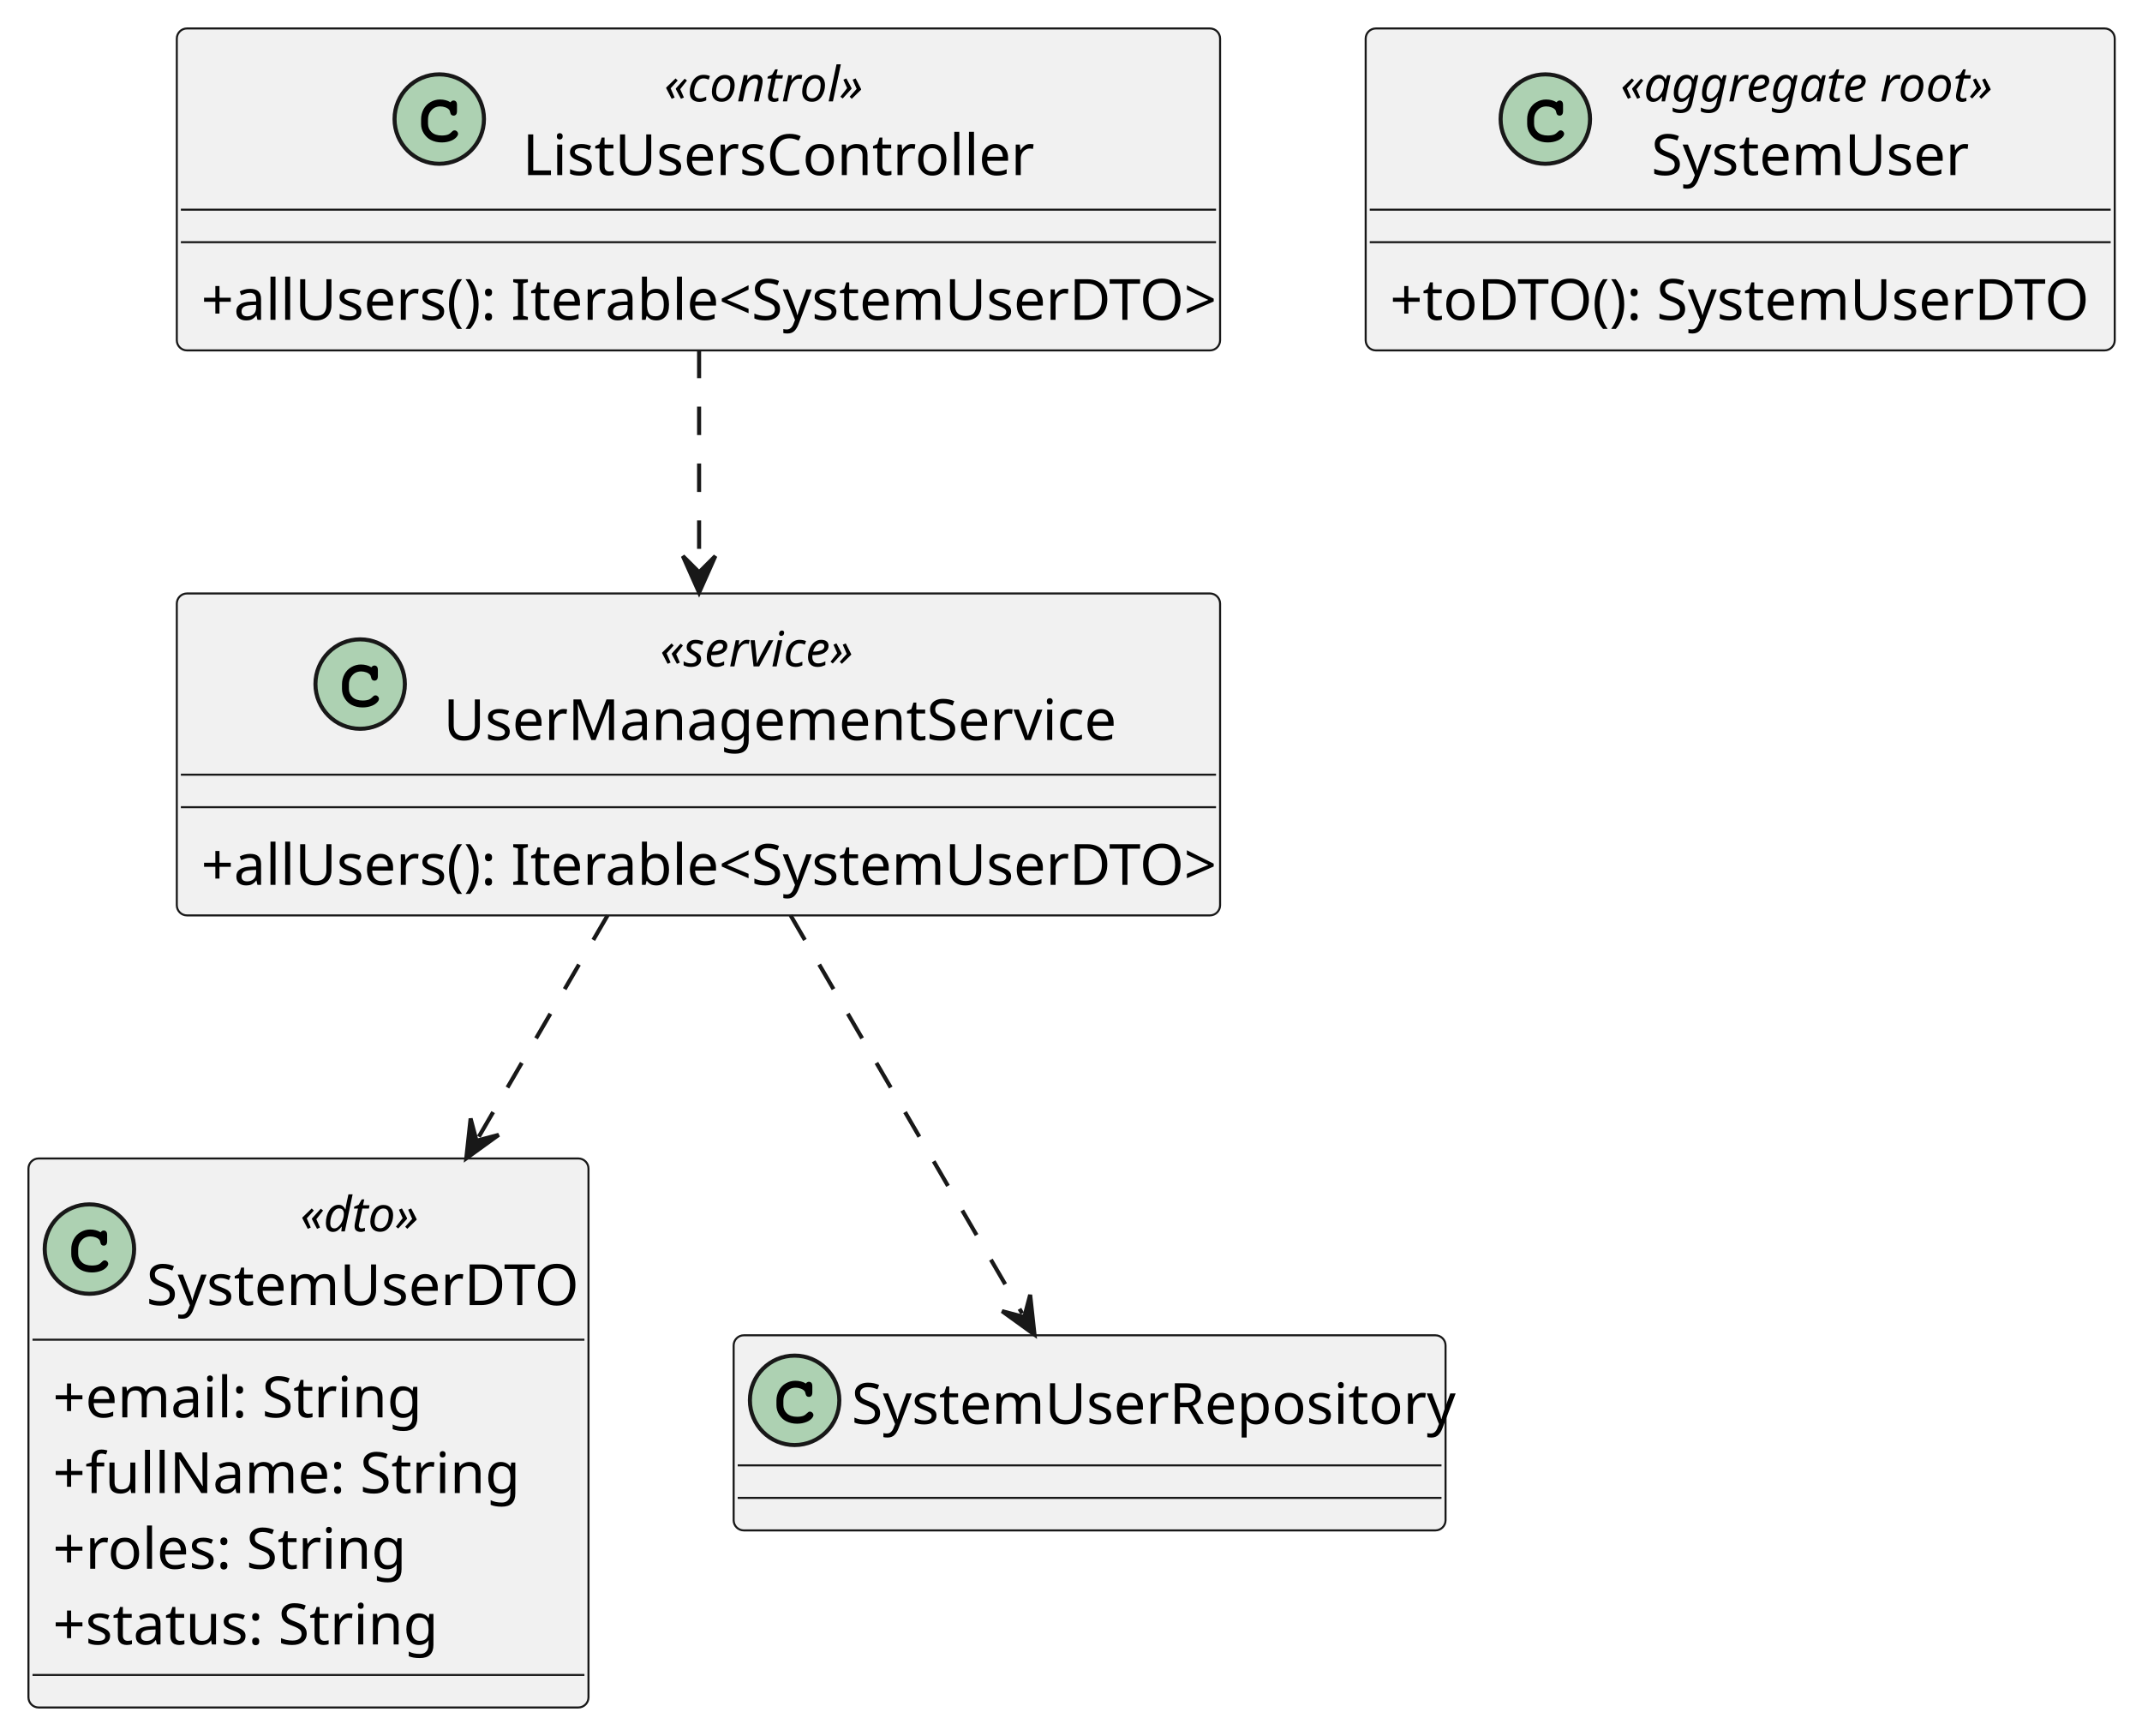
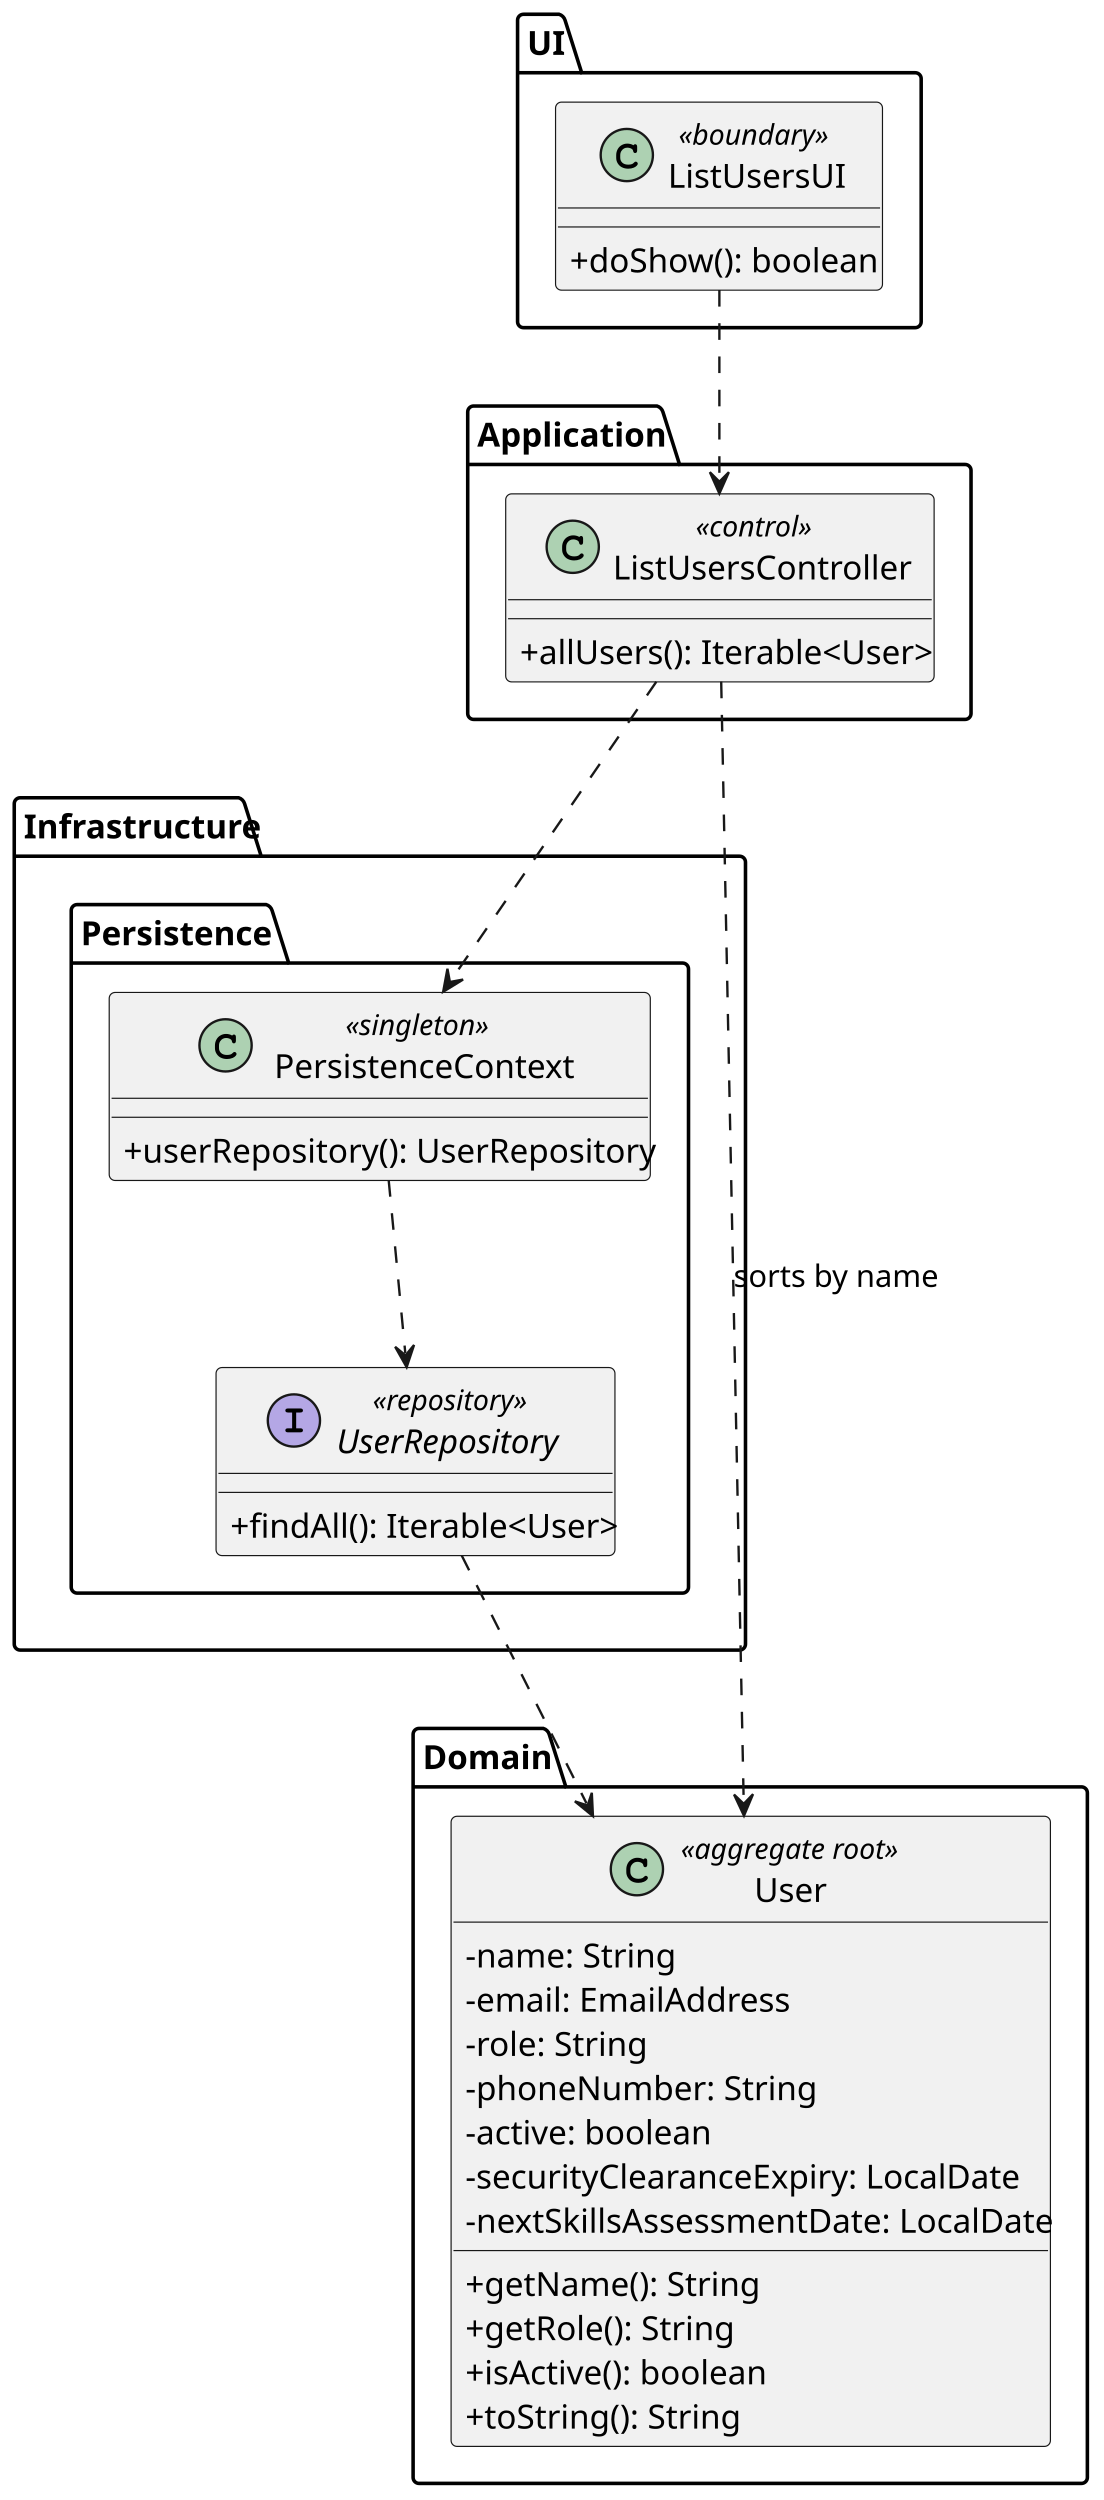
- <svg xmlns="http://www.w3.org/2000/svg" contentStyleType="text/css" data-diagram-type="CLASS" height="427px" preserveAspectRatio="none" style="width:527px;height:427px;background:#FFFFFF;" version="1.1" viewBox="0 0 527 427" width="527px" zoomAndPan="magnify">
+ <svg xmlns="http://www.w3.org/2000/svg" contentStyleType="text/css" data-diagram-type="CLASS" height="1053px" preserveAspectRatio="none" style="width:465px;height:1053px;background:#FFFFFF;" version="1.1" viewBox="0 0 465 1053" width="465px" zoomAndPan="magnify">
  <defs />
  <g>
-     <g class="entity" data-qualified-name="ListUsersController" data-source-line="3" id="ent0002">
-       <rect fill="#F1F1F1" height="79.203" rx="2.5" ry="2.5" style="stroke:#181818;stroke-width:0.5;" width="256.679" x="43.5" y="7" />
-       <ellipse cx="108.072" cy="29.291" fill="#ADD1B2" rx="11" ry="11" style="stroke:#181818;stroke-width:1;" />
-       <path d="M110.838,25.166 Q110.994,24.947 111.182,24.838 Q111.369,24.729 111.588,24.729 Q111.963,24.729 112.197,24.994 Q112.432,25.244 112.432,25.854 L112.432,27.307 Q112.432,27.916 112.197,28.182 Q111.963,28.447 111.588,28.447 Q111.244,28.447 111.041,28.244 Q110.838,28.057 110.728,27.541 Q110.682,27.182 110.494,26.994 Q110.166,26.619 109.557,26.4 Q108.947,26.182 108.322,26.182 Q107.557,26.182 106.916,26.51 Q106.291,26.838 105.791,27.588 Q105.307,28.338 105.307,29.369 L105.307,30.463 Q105.307,31.697 106.197,32.525 Q107.088,33.338 108.682,33.338 Q109.619,33.338 110.275,33.088 Q110.666,32.932 111.088,32.494 Q111.353,32.228 111.494,32.15 Q111.65,32.072 111.853,32.072 Q112.182,32.072 112.432,32.338 Q112.697,32.588 112.697,32.932 Q112.697,33.275 112.353,33.682 Q111.853,34.26 111.057,34.588 Q109.978,35.041 108.682,35.041 Q107.166,35.041 105.963,34.416 Q104.978,33.916 104.291,32.853 Q103.603,31.775 103.603,30.494 L103.603,29.338 Q103.603,28.01 104.213,26.869 Q104.838,25.713 105.932,25.104 Q107.025,24.479 108.26,24.479 Q108.994,24.479 109.635,24.65 Q110.291,24.807 110.838,25.166 Z " fill="#000000" />
-       <text fill="#000000" font-family="sans-serif" font-size="12" font-style="italic" lengthAdjust="spacing" textLength="49.365" x="163.407" y="24.949">«control»</text>
-       <text fill="#000000" font-family="sans-serif" font-size="14" lengthAdjust="spacing" textLength="119.034" x="128.572" y="43.068">ListUsersController</text>
-       <line style="stroke:#181818;stroke-width:0.5;" x1="44.5" x2="299.179" y1="51.582" y2="51.582" />
-       <line style="stroke:#181818;stroke-width:0.5;" x1="44.5" x2="299.179" y1="59.582" y2="59.582" />
-       <text fill="#000000" font-family="sans-serif" font-size="14" lengthAdjust="spacing" textLength="244.679" x="49.5" y="78.689">+allUsers(): Iterable&lt;SystemUserDTO&gt;</text>
+     <g class="cluster" data-qualified-name="UI" data-source-line="3" id="ent0002">
+       <path d="M220.5,6.014 L235.5,6.014 A3.75,3.75 0 0 1 238,8.514 L245,30.635 L385.5,30.635 A2.5,2.5 0 0 1 388,33.135 L388,135.514 A2.5,2.5 0 0 1 385.5,138.014 L220.5,138.014 A2.5,2.5 0 0 1 218,135.514 L218,8.514 A2.5,2.5 0 0 1 220.5,6.014" fill="none" style="stroke:#000000;stroke-width:1.5;" />
+       <line style="stroke:#000000;stroke-width:1.5;" x1="218" x2="245" y1="30.635" y2="30.635" />
+       <text fill="#000000" font-family="sans-serif" font-size="14" font-weight="bold" lengthAdjust="spacing" textLength="14" x="222" y="23.121">UI</text>
    </g>
-     <g class="entity" data-qualified-name="UserManagementService" data-source-line="6" id="ent0003">
-       <rect fill="#F1F1F1" height="79.203" rx="2.5" ry="2.5" style="stroke:#181818;stroke-width:0.5;" width="256.679" x="43.5" y="146" />
-       <ellipse cx="88.61" cy="168.291" fill="#ADD1B2" rx="11" ry="11" style="stroke:#181818;stroke-width:1;" />
-       <path d="M91.376,164.166 Q91.532,163.947 91.72,163.838 Q91.907,163.728 92.126,163.728 Q92.501,163.728 92.735,163.994 Q92.97,164.244 92.97,164.853 L92.97,166.307 Q92.97,166.916 92.735,167.182 Q92.501,167.447 92.126,167.447 Q91.782,167.447 91.579,167.244 Q91.376,167.057 91.267,166.541 Q91.22,166.182 91.032,165.994 Q90.704,165.619 90.095,165.4 Q89.485,165.182 88.86,165.182 Q88.095,165.182 87.454,165.51 Q86.829,165.838 86.329,166.588 Q85.845,167.338 85.845,168.369 L85.845,169.463 Q85.845,170.697 86.735,171.525 Q87.626,172.338 89.22,172.338 Q90.157,172.338 90.814,172.088 Q91.204,171.932 91.626,171.494 Q91.892,171.228 92.032,171.15 Q92.189,171.072 92.392,171.072 Q92.72,171.072 92.97,171.338 Q93.235,171.588 93.235,171.932 Q93.235,172.275 92.892,172.682 Q92.392,173.26 91.595,173.588 Q90.517,174.041 89.22,174.041 Q87.704,174.041 86.501,173.416 Q85.517,172.916 84.829,171.853 Q84.142,170.775 84.142,169.494 L84.142,168.338 Q84.142,167.01 84.751,165.869 Q85.376,164.713 86.47,164.103 Q87.564,163.478 88.798,163.478 Q89.532,163.478 90.173,163.65 Q90.829,163.807 91.376,164.166 Z " fill="#000000" />
-       <text fill="#000000" font-family="sans-serif" font-size="12" font-style="italic" lengthAdjust="spacing" textLength="51.357" x="162.411" y="163.949">«service»</text>
-       <text fill="#000000" font-family="sans-serif" font-size="14" lengthAdjust="spacing" textLength="157.958" x="109.11" y="182.068">UserManagementService</text>
-       <line style="stroke:#181818;stroke-width:0.5;" x1="44.5" x2="299.179" y1="190.582" y2="190.582" />
-       <line style="stroke:#181818;stroke-width:0.5;" x1="44.5" x2="299.179" y1="198.582" y2="198.582" />
-       <text fill="#000000" font-family="sans-serif" font-size="14" lengthAdjust="spacing" textLength="244.679" x="49.5" y="217.69">+allUsers(): Iterable&lt;SystemUserDTO&gt;</text>
+     <g class="cluster" data-qualified-name="Application" data-source-line="9" id="ent0004">
+       <path d="M199.5,171.014 L276.721,171.014 A3.75,3.75 0 0 1 279.221,173.514 L286.221,195.635 L406.5,195.635 A2.5,2.5 0 0 1 409,198.135 L409,300.514 A2.5,2.5 0 0 1 406.5,303.014 L199.5,303.014 A2.5,2.5 0 0 1 197,300.514 L197,173.514 A2.5,2.5 0 0 1 199.5,171.014" fill="none" style="stroke:#000000;stroke-width:1.5;" />
+       <line style="stroke:#000000;stroke-width:1.5;" x1="197" x2="286.221" y1="195.635" y2="195.635" />
+       <text fill="#000000" font-family="sans-serif" font-size="14" font-weight="bold" lengthAdjust="spacing" textLength="76.221" x="201" y="188.121">Application</text>
    </g>
-     <g class="entity" data-qualified-name="SystemUserDTO" data-source-line="9" id="ent0004">
-       <rect fill="#F1F1F1" height="135.066" rx="2.5" ry="2.5" style="stroke:#181818;stroke-width:0.5;" width="137.786" x="7" y="285" />
-       <ellipse cx="22" cy="307.291" fill="#ADD1B2" rx="11" ry="11" style="stroke:#181818;stroke-width:1;" />
-       <path d="M24.766,303.166 Q24.922,302.947 25.109,302.838 Q25.297,302.728 25.516,302.728 Q25.891,302.728 26.125,302.994 Q26.359,303.244 26.359,303.853 L26.359,305.307 Q26.359,305.916 26.125,306.182 Q25.891,306.447 25.516,306.447 Q25.172,306.447 24.969,306.244 Q24.766,306.057 24.656,305.541 Q24.609,305.182 24.422,304.994 Q24.094,304.619 23.484,304.4 Q22.875,304.182 22.25,304.182 Q21.484,304.182 20.844,304.51 Q20.219,304.838 19.719,305.588 Q19.234,306.338 19.234,307.369 L19.234,308.463 Q19.234,309.697 20.125,310.525 Q21.016,311.338 22.609,311.338 Q23.547,311.338 24.203,311.088 Q24.594,310.932 25.016,310.494 Q25.281,310.228 25.422,310.15 Q25.578,310.072 25.781,310.072 Q26.109,310.072 26.359,310.338 Q26.625,310.588 26.625,310.932 Q26.625,311.275 26.281,311.682 Q25.781,312.26 24.984,312.588 Q23.906,313.041 22.609,313.041 Q21.094,313.041 19.891,312.416 Q18.906,311.916 18.219,310.853 Q17.531,309.775 17.531,308.494 L17.531,307.338 Q17.531,306.01 18.141,304.869 Q18.766,303.713 19.859,303.103 Q20.953,302.478 22.188,302.478 Q22.922,302.478 23.562,302.65 Q24.219,302.807 24.766,303.166 Z " fill="#000000" />
-       <text fill="#000000" font-family="sans-serif" font-size="12" font-style="italic" lengthAdjust="spacing" textLength="30.029" x="73.878" y="302.949">«dto»</text>
-       <text fill="#000000" font-family="sans-serif" font-size="14" lengthAdjust="spacing" textLength="105.786" x="36" y="321.068">SystemUserDTO</text>
-       <line style="stroke:#181818;stroke-width:0.5;" x1="8" x2="143.786" y1="329.582" y2="329.582" />
-       <text fill="#000000" font-family="sans-serif" font-size="14" lengthAdjust="spacing" textLength="85.982" x="13" y="348.69">+email: String</text>
-       <text fill="#000000" font-family="sans-serif" font-size="14" lengthAdjust="spacing" textLength="107.769" x="13" y="367.31">+fullName: String</text>
-       <text fill="#000000" font-family="sans-serif" font-size="14" lengthAdjust="spacing" textLength="82.872" x="13" y="385.932">+roles: String</text>
-       <text fill="#000000" font-family="sans-serif" font-size="14" lengthAdjust="spacing" textLength="89.879" x="13" y="404.553">+status: String</text>
-       <line style="stroke:#181818;stroke-width:0.5;" x1="8" x2="143.786" y1="412.066" y2="412.066" />
+     <g class="cluster" data-qualified-name="Domain" data-source-line="15" id="ent0006">
+       <path d="M176.5,728.014 L228.838,728.014 A3.75,3.75 0 0 1 231.338,730.514 L238.338,752.635 L455.5,752.635 A2.5,2.5 0 0 1 458,755.135 L458,1043.514 A2.5,2.5 0 0 1 455.5,1046.014 L176.5,1046.014 A2.5,2.5 0 0 1 174,1043.514 L174,730.514 A2.5,2.5 0 0 1 176.5,728.014" fill="none" style="stroke:#000000;stroke-width:1.5;" />
+       <line style="stroke:#000000;stroke-width:1.5;" x1="174" x2="238.338" y1="752.635" y2="752.635" />
+       <text fill="#000000" font-family="sans-serif" font-size="14" font-weight="bold" lengthAdjust="spacing" textLength="51.338" x="178" y="745.121">Domain</text>
    </g>
-     <g class="entity" data-qualified-name="SystemUser" data-source-line="15" id="ent0005">
-       <rect fill="#F1F1F1" height="79.203" rx="2.5" ry="2.5" style="stroke:#181818;stroke-width:0.5;" width="184.293" x="336" y="7" />
-       <ellipse cx="380.199" cy="29.291" fill="#ADD1B2" rx="11" ry="11" style="stroke:#181818;stroke-width:1;" />
-       <path d="M382.965,25.166 Q383.121,24.947 383.308,24.838 Q383.496,24.729 383.715,24.729 Q384.09,24.729 384.324,24.994 Q384.558,25.244 384.558,25.854 L384.558,27.307 Q384.558,27.916 384.324,28.182 Q384.09,28.447 383.715,28.447 Q383.371,28.447 383.168,28.244 Q382.965,28.057 382.855,27.541 Q382.808,27.182 382.621,26.994 Q382.293,26.619 381.683,26.4 Q381.074,26.182 380.449,26.182 Q379.683,26.182 379.043,26.51 Q378.418,26.838 377.918,27.588 Q377.433,28.338 377.433,29.369 L377.433,30.463 Q377.433,31.697 378.324,32.525 Q379.215,33.338 380.808,33.338 Q381.746,33.338 382.402,33.088 Q382.793,32.932 383.215,32.494 Q383.48,32.228 383.621,32.15 Q383.777,32.072 383.98,32.072 Q384.308,32.072 384.558,32.338 Q384.824,32.588 384.824,32.932 Q384.824,33.275 384.48,33.682 Q383.98,34.26 383.183,34.588 Q382.105,35.041 380.808,35.041 Q379.293,35.041 378.09,34.416 Q377.105,33.916 376.418,32.853 Q375.73,31.775 375.73,30.494 L375.73,29.338 Q375.73,28.01 376.34,26.869 Q376.965,25.713 378.058,25.104 Q379.152,24.479 380.387,24.479 Q381.121,24.479 381.762,24.65 Q382.418,24.807 382.965,25.166 Z " fill="#000000" />
-       <text fill="#000000" font-family="sans-serif" font-size="12" font-style="italic" lengthAdjust="spacing" textLength="91.406" x="398.688" y="24.949">«aggregate root»</text>
-       <text fill="#000000" font-family="sans-serif" font-size="14" lengthAdjust="spacing" textLength="76.234" x="406.274" y="43.068">SystemUser</text>
-       <line style="stroke:#181818;stroke-width:0.5;" x1="337" x2="519.293" y1="51.582" y2="51.582" />
-       <line style="stroke:#181818;stroke-width:0.5;" x1="337" x2="519.293" y1="59.582" y2="59.582" />
-       <text fill="#000000" font-family="sans-serif" font-size="14" lengthAdjust="spacing" textLength="172.293" x="342" y="78.689">+toDTO(): SystemUserDTO</text>
+     <g class="cluster" data-qualified-name="Infrastructure" data-source-line="32" id="ent0010">
+       <path d="M8.5,336.014 L100.52,336.014 A3.75,3.75 0 0 1 103.02,338.514 L110.02,360.635 L311.5,360.635 A2.5,2.5 0 0 1 314,363.135 L314,692.514 A2.5,2.5 0 0 1 311.5,695.014 L8.5,695.014 A2.5,2.5 0 0 1 6,692.514 L6,338.514 A2.5,2.5 0 0 1 8.5,336.014" fill="none" style="stroke:#000000;stroke-width:1.5;" />
+       <line style="stroke:#000000;stroke-width:1.5;" x1="6" x2="110.02" y1="360.635" y2="360.635" />
+       <text fill="#000000" font-family="sans-serif" font-size="14" font-weight="bold" lengthAdjust="spacing" textLength="91.02" x="10" y="353.121">Infrastructure</text>
    </g>
-     <g class="entity" data-qualified-name="SystemUserRepository" data-source-line="20" id="ent0007">
-       <rect fill="#F1F1F1" height="48" rx="2.5" ry="2.5" style="stroke:#181818;stroke-width:0.5;" width="175.151" x="180.5" y="328.5" />
-       <ellipse cx="195.5" cy="344.5" fill="#ADD1B2" rx="11" ry="11" style="stroke:#181818;stroke-width:1;" />
-       <path d="M198.266,340.375 Q198.422,340.156 198.609,340.047 Q198.797,339.938 199.016,339.938 Q199.391,339.938 199.625,340.203 Q199.859,340.453 199.859,341.062 L199.859,342.516 Q199.859,343.125 199.625,343.391 Q199.391,343.656 199.016,343.656 Q198.672,343.656 198.469,343.453 Q198.266,343.266 198.156,342.75 Q198.109,342.391 197.922,342.203 Q197.594,341.828 196.984,341.609 Q196.375,341.391 195.75,341.391 Q194.984,341.391 194.344,341.719 Q193.719,342.047 193.219,342.797 Q192.734,343.547 192.734,344.578 L192.734,345.672 Q192.734,346.906 193.625,347.734 Q194.516,348.547 196.109,348.547 Q197.047,348.547 197.703,348.297 Q198.094,348.141 198.516,347.703 Q198.781,347.438 198.922,347.359 Q199.078,347.281 199.281,347.281 Q199.609,347.281 199.859,347.547 Q200.125,347.797 200.125,348.141 Q200.125,348.484 199.781,348.891 Q199.281,349.469 198.484,349.797 Q197.406,350.25 196.109,350.25 Q194.594,350.25 193.391,349.625 Q192.406,349.125 191.719,348.062 Q191.031,346.984 191.031,345.703 L191.031,344.547 Q191.031,343.219 191.641,342.078 Q192.266,340.922 193.359,340.312 Q194.453,339.688 195.688,339.688 Q196.422,339.688 197.062,339.859 Q197.719,340.016 198.266,340.375 Z " fill="#000000" />
-       <text fill="#000000" font-family="sans-serif" font-size="14" lengthAdjust="spacing" textLength="143.151" x="209.5" y="350.297">SystemUserRepository</text>
-       <line style="stroke:#181818;stroke-width:0.5;" x1="181.5" x2="354.651" y1="360.5" y2="360.5" />
-       <line style="stroke:#181818;stroke-width:0.5;" x1="181.5" x2="354.651" y1="368.5" y2="368.5" />
+     <g class="cluster" data-qualified-name="Infrastructure.Persistence" data-source-line="31" id="ent0008">
+       <path d="M32.5,381.014 L112.106,381.014 A3.75,3.75 0 0 1 114.606,383.514 L121.606,405.635 L287.5,405.635 A2.5,2.5 0 0 1 290,408.135 L290,668.514 A2.5,2.5 0 0 1 287.5,671.014 L32.5,671.014 A2.5,2.5 0 0 1 30,668.514 L30,383.514 A2.5,2.5 0 0 1 32.5,381.014" fill="none" style="stroke:#000000;stroke-width:1.5;" />
+       <line style="stroke:#000000;stroke-width:1.5;" x1="30" x2="121.606" y1="405.635" y2="405.635" />
+       <text fill="#000000" font-family="sans-serif" font-size="14" font-weight="bold" lengthAdjust="spacing" textLength="78.606" x="34" y="398.121">Persistence</text>
    </g>
-     <g class="link" data-entity-1="ent0002" data-entity-2="ent0003" data-link-type="dependency" data-source-line="19" id="lnk6">
-       <path codeLine="19" d="M172,86.03 C172,104.7 172,121.09 172,139.79" fill="none" id="ListUsersController-to-UserManagementService" style="stroke:#181818;stroke-width:1;stroke-dasharray:7,7;" />
-       <polygon fill="#181818" points="172,145.79,176,136.79,172,140.79,168,136.79,172,145.79" style="stroke:#181818;stroke-width:1;" />
+     <g class="entity" data-qualified-name="UI.ListUsersUI" data-source-line="4" id="ent0003">
+       <rect fill="#F1F1F1" height="79.203" rx="2.5" ry="2.5" style="stroke:#181818;stroke-width:0.5;" width="137.699" x="234" y="43.014" />
+       <ellipse cx="264.01" cy="65.305" fill="#ADD1B2" rx="11" ry="11" style="stroke:#181818;stroke-width:1;" />
+       <path d="M266.775,61.18 Q266.931,60.961 267.119,60.852 Q267.306,60.742 267.525,60.742 Q267.9,60.742 268.135,61.008 Q268.369,61.258 268.369,61.867 L268.369,63.32 Q268.369,63.93 268.135,64.195 Q267.9,64.461 267.525,64.461 Q267.181,64.461 266.978,64.258 Q266.775,64.07 266.666,63.555 Q266.619,63.195 266.431,63.008 Q266.103,62.633 265.494,62.414 Q264.885,62.195 264.26,62.195 Q263.494,62.195 262.853,62.523 Q262.228,62.852 261.728,63.602 Q261.244,64.352 261.244,65.383 L261.244,66.477 Q261.244,67.711 262.135,68.539 Q263.025,69.352 264.619,69.352 Q265.556,69.352 266.213,69.102 Q266.603,68.945 267.025,68.508 Q267.291,68.242 267.431,68.164 Q267.588,68.086 267.791,68.086 Q268.119,68.086 268.369,68.352 Q268.635,68.602 268.635,68.945 Q268.635,69.289 268.291,69.695 Q267.791,70.273 266.994,70.602 Q265.916,71.055 264.619,71.055 Q263.103,71.055 261.9,70.43 Q260.916,69.93 260.228,68.867 Q259.541,67.789 259.541,66.508 L259.541,65.352 Q259.541,64.023 260.15,62.883 Q260.775,61.727 261.869,61.117 Q262.963,60.492 264.197,60.492 Q264.931,60.492 265.572,60.664 Q266.228,60.82 266.775,61.18 Z " fill="#000000" />
+       <text fill="#000000" font-family="sans-serif" font-size="12" font-style="italic" lengthAdjust="spacing" textLength="63.387" x="285.824" y="60.963">«boundary»</text>
+       <text fill="#000000" font-family="sans-serif" font-size="14" lengthAdjust="spacing" textLength="72.345" x="281.345" y="79.082">ListUsersUI</text>
+       <line style="stroke:#181818;stroke-width:0.5;" x1="235" x2="370.699" y1="87.596" y2="87.596" />
+       <line style="stroke:#181818;stroke-width:0.5;" x1="235" x2="370.699" y1="95.596" y2="95.596" />
+       <text fill="#000000" font-family="sans-serif" font-size="14" lengthAdjust="spacing" textLength="125.699" x="240" y="114.703">+doShow(): boolean</text>
    </g>
-     <g class="link" data-entity-1="ent0003" data-entity-2="ent0007" data-link-type="dependency" data-source-line="20" id="lnk8">
-       <path codeLine="20" d="M194.51,225.19 C213.13,257.19 235.942,296.404 251.502,323.144" fill="none" id="UserManagementService-to-SystemUserRepository" style="stroke:#181818;stroke-width:1;stroke-dasharray:7,7;" />
-       <polygon fill="#181818" points="254.52,328.33,253.451,318.539,252.005,324.008,246.536,322.563,254.52,328.33" style="stroke:#181818;stroke-width:1;" />
+     <g class="entity" data-qualified-name="Application.ListUsersController" data-source-line="10" id="ent0005">
+       <rect fill="#F1F1F1" height="79.203" rx="2.5" ry="2.5" style="stroke:#181818;stroke-width:0.5;" width="180.451" x="213" y="208.014" />
+       <ellipse cx="241.238" cy="230.305" fill="#ADD1B2" rx="11" ry="11" style="stroke:#181818;stroke-width:1;" />
+       <path d="M244.003,226.18 Q244.16,225.961 244.347,225.852 Q244.535,225.742 244.753,225.742 Q245.128,225.742 245.363,226.008 Q245.597,226.258 245.597,226.867 L245.597,228.32 Q245.597,228.93 245.363,229.195 Q245.128,229.461 244.753,229.461 Q244.41,229.461 244.206,229.258 Q244.003,229.07 243.894,228.555 Q243.847,228.195 243.66,228.008 Q243.331,227.633 242.722,227.414 Q242.113,227.195 241.488,227.195 Q240.722,227.195 240.081,227.523 Q239.456,227.852 238.956,228.602 Q238.472,229.352 238.472,230.383 L238.472,231.477 Q238.472,232.711 239.363,233.539 Q240.253,234.352 241.847,234.352 Q242.785,234.352 243.441,234.102 Q243.831,233.945 244.253,233.508 Q244.519,233.242 244.66,233.164 Q244.816,233.086 245.019,233.086 Q245.347,233.086 245.597,233.352 Q245.863,233.602 245.863,233.945 Q245.863,234.289 245.519,234.695 Q245.019,235.273 244.222,235.602 Q243.144,236.055 241.847,236.055 Q240.331,236.055 239.128,235.43 Q238.144,234.93 237.456,233.867 Q236.769,232.789 236.769,231.508 L236.769,230.352 Q236.769,229.023 237.378,227.883 Q238.003,226.727 239.097,226.117 Q240.191,225.492 241.425,225.492 Q242.16,225.492 242.8,225.664 Q243.456,225.82 244.003,226.18 Z " fill="#000000" />
+       <text fill="#000000" font-family="sans-serif" font-size="12" font-style="italic" lengthAdjust="spacing" textLength="49.365" x="293.014" y="225.963">«control»</text>
+       <text fill="#000000" font-family="sans-serif" font-size="14" lengthAdjust="spacing" textLength="119.034" x="258.179" y="244.082">ListUsersController</text>
+       <line style="stroke:#181818;stroke-width:0.5;" x1="214" x2="392.451" y1="252.596" y2="252.596" />
+       <line style="stroke:#181818;stroke-width:0.5;" x1="214" x2="392.451" y1="260.596" y2="260.596" />
+       <text fill="#000000" font-family="sans-serif" font-size="14" lengthAdjust="spacing" textLength="168.451" x="219" y="279.703">+allUsers(): Iterable&lt;User&gt;</text>
    </g>
-     <g class="link" data-entity-1="ent0003" data-entity-2="ent0004" data-link-type="dependency" data-source-line="21" id="lnk9">
-       <path codeLine="21" d="M149.49,225.19 C139.13,243 129.546,259.463 117.736,279.773" fill="none" id="UserManagementService-to-SystemUserDTO" style="stroke:#181818;stroke-width:1;stroke-dasharray:7,7;" />
-       <polygon fill="#181818" points="114.72,284.96,122.702,279.19,117.233,280.638,115.786,275.169,114.72,284.96" style="stroke:#181818;stroke-width:1;" />
+     <g class="entity" data-qualified-name="Domain.User" data-source-line="16" id="ent0007">
+       <rect fill="#F1F1F1" height="265.414" rx="2.5" ry="2.5" style="stroke:#181818;stroke-width:0.5;" width="252.434" x="190" y="765.014" />
+       <ellipse cx="268.264" cy="787.305" fill="#ADD1B2" rx="11" ry="11" style="stroke:#181818;stroke-width:1;" />
+       <path d="M271.029,783.18 Q271.185,782.961 271.373,782.852 Q271.56,782.742 271.779,782.742 Q272.154,782.742 272.389,783.008 Q272.623,783.258 272.623,783.867 L272.623,785.32 Q272.623,785.93 272.389,786.195 Q272.154,786.461 271.779,786.461 Q271.435,786.461 271.232,786.258 Q271.029,786.07 270.92,785.555 Q270.873,785.195 270.685,785.008 Q270.357,784.633 269.748,784.414 Q269.139,784.195 268.514,784.195 Q267.748,784.195 267.107,784.523 Q266.482,784.852 265.982,785.602 Q265.498,786.352 265.498,787.383 L265.498,788.477 Q265.498,789.711 266.389,790.539 Q267.279,791.352 268.873,791.352 Q269.81,791.352 270.467,791.102 Q270.857,790.945 271.279,790.508 Q271.545,790.242 271.685,790.164 Q271.842,790.086 272.045,790.086 Q272.373,790.086 272.623,790.352 Q272.889,790.602 272.889,790.945 Q272.889,791.289 272.545,791.695 Q272.045,792.273 271.248,792.602 Q270.17,793.055 268.873,793.055 Q267.357,793.055 266.154,792.43 Q265.17,791.93 264.482,790.867 Q263.795,789.789 263.795,788.508 L263.795,787.352 Q263.795,786.023 264.404,784.883 Q265.029,783.727 266.123,783.117 Q267.217,782.492 268.451,782.492 Q269.185,782.492 269.826,782.664 Q270.482,782.82 271.029,783.18 Z " fill="#000000" />
+       <text fill="#000000" font-family="sans-serif" font-size="12" font-style="italic" lengthAdjust="spacing" textLength="91.406" x="286.764" y="782.963">«aggregate root»</text>
+       <text fill="#000000" font-family="sans-serif" font-size="14" lengthAdjust="spacing" textLength="29.559" x="317.688" y="801.082">User</text>
+       <line style="stroke:#181818;stroke-width:0.5;" x1="191" x2="441.434" y1="809.596" y2="809.596" />
+       <text fill="#000000" font-family="sans-serif" font-size="14" lengthAdjust="spacing" textLength="84.034" x="196" y="828.703">-name: String</text>
+       <text fill="#000000" font-family="sans-serif" font-size="14" lengthAdjust="spacing" textLength="132.262" x="196" y="847.324">-email: EmailAddress</text>
+       <text fill="#000000" font-family="sans-serif" font-size="14" lengthAdjust="spacing" textLength="72.358" x="196" y="865.945">-role: String</text>
+       <text fill="#000000" font-family="sans-serif" font-size="14" lengthAdjust="spacing" textLength="137.737" x="196" y="884.566">-phoneNumber: String</text>
+       <text fill="#000000" font-family="sans-serif" font-size="14" lengthAdjust="spacing" textLength="98.841" x="196" y="903.188">-active: boolean</text>
+       <text fill="#000000" font-family="sans-serif" font-size="14" lengthAdjust="spacing" textLength="226.427" x="196" y="921.809">-securityClearanceExpiry: LocalDate</text>
+       <text fill="#000000" font-family="sans-serif" font-size="14" lengthAdjust="spacing" textLength="240.434" x="196" y="940.43">-nextSkillsAssessmentDate: LocalDate</text>
+       <line style="stroke:#181818;stroke-width:0.5;" x1="191" x2="441.434" y1="947.943" y2="947.943" />
+       <text fill="#000000" font-family="sans-serif" font-size="14" lengthAdjust="spacing" textLength="118.658" x="196" y="967.051">+getName(): String</text>
+       <text fill="#000000" font-family="sans-serif" font-size="14" lengthAdjust="spacing" textLength="110.106" x="196" y="985.672">+getRole(): String</text>
+       <text fill="#000000" font-family="sans-serif" font-size="14" lengthAdjust="spacing" textLength="123.341" x="196" y="1004.293">+isActive(): boolean</text>
+       <text fill="#000000" font-family="sans-serif" font-size="14" lengthAdjust="spacing" textLength="110.1" x="196" y="1022.914">+toString(): String</text>
+     </g>
+     <g class="entity" data-qualified-name="Infrastructure.Persistence.PersistenceContext" data-source-line="32" id="ent0009">
+       <rect fill="#F1F1F1" height="79.203" rx="2.5" ry="2.5" style="stroke:#181818;stroke-width:0.5;" width="227.906" x="46" y="418.014" />
+       <ellipse cx="95.007" cy="440.305" fill="#ADD1B2" rx="11" ry="11" style="stroke:#181818;stroke-width:1;" />
+       <path d="M97.772,436.18 Q97.929,435.961 98.116,435.852 Q98.304,435.742 98.522,435.742 Q98.897,435.742 99.132,436.008 Q99.366,436.258 99.366,436.867 L99.366,438.32 Q99.366,438.93 99.132,439.195 Q98.897,439.461 98.522,439.461 Q98.179,439.461 97.976,439.258 Q97.772,439.07 97.663,438.555 Q97.616,438.195 97.429,438.008 Q97.101,437.633 96.491,437.414 Q95.882,437.195 95.257,437.195 Q94.491,437.195 93.851,437.523 Q93.226,437.852 92.726,438.602 Q92.241,439.352 92.241,440.383 L92.241,441.477 Q92.241,442.711 93.132,443.539 Q94.022,444.352 95.616,444.352 Q96.554,444.352 97.21,444.102 Q97.601,443.945 98.022,443.508 Q98.288,443.242 98.429,443.164 Q98.585,443.086 98.788,443.086 Q99.116,443.086 99.366,443.352 Q99.632,443.602 99.632,443.945 Q99.632,444.289 99.288,444.695 Q98.788,445.273 97.991,445.602 Q96.913,446.055 95.616,446.055 Q94.101,446.055 92.897,445.43 Q91.913,444.93 91.226,443.867 Q90.538,442.789 90.538,441.508 L90.538,440.352 Q90.538,439.023 91.147,437.883 Q91.772,436.727 92.866,436.117 Q93.96,435.492 95.194,435.492 Q95.929,435.492 96.569,435.664 Q97.226,435.82 97.772,436.18 Z " fill="#000000" />
+       <text fill="#000000" font-family="sans-serif" font-size="12" font-style="italic" lengthAdjust="spacing" textLength="61.383" x="145.512" y="435.963">«singleton»</text>
+       <text fill="#000000" font-family="sans-serif" font-size="14" lengthAdjust="spacing" textLength="121.393" x="115.507" y="454.082">PersistenceContext</text>
+       <line style="stroke:#181818;stroke-width:0.5;" x1="47" x2="272.906" y1="462.596" y2="462.596" />
+       <line style="stroke:#181818;stroke-width:0.5;" x1="47" x2="272.906" y1="470.596" y2="470.596" />
+       <text fill="#000000" font-family="sans-serif" font-size="14" lengthAdjust="spacing" textLength="215.906" x="52" y="489.703">+userRepository(): UserRepository</text>
+     </g>
+     <g class="entity" data-qualified-name="Infrastructure.Persistence.UserRepository" data-source-line="35" id="ent0011">
+       <rect fill="#F1F1F1" height="79.203" rx="2.5" ry="2.5" style="stroke:#181818;stroke-width:0.5;" width="168.017" x="91" y="576.014" />
+       <ellipse cx="123.793" cy="598.305" fill="#B4A7E5" rx="11" ry="11" style="stroke:#181818;stroke-width:1;" />
+       <path d="M124.747,594.945 L124.747,601.602 L126.465,601.602 Q127.075,601.602 127.34,601.836 Q127.606,602.07 127.606,602.461 Q127.606,602.836 127.34,603.07 Q127.075,603.305 126.465,603.305 L121.325,603.305 Q120.715,603.305 120.45,603.07 Q120.184,602.836 120.184,602.445 Q120.184,602.07 120.45,601.836 Q120.715,601.602 121.325,601.602 L123.043,601.602 L123.043,594.945 L121.325,594.945 Q120.715,594.945 120.45,594.711 Q120.184,594.477 120.184,594.086 Q120.184,593.711 120.45,593.477 Q120.715,593.242 121.325,593.242 L126.465,593.242 Q127.075,593.242 127.34,593.477 Q127.606,593.711 127.606,594.086 Q127.606,594.477 127.34,594.711 Q127.075,594.945 126.465,594.945 L124.747,594.945 Z " fill="#000000" />
+       <text fill="#000000" font-family="sans-serif" font-size="12" font-style="italic" lengthAdjust="spacing" textLength="66.035" x="156.968" y="593.963">«repository»</text>
+       <text fill="#000000" font-family="sans-serif" font-size="14" font-style="italic" lengthAdjust="spacing" textLength="96.476" x="141.748" y="612.082">UserRepository</text>
+       <line style="stroke:#181818;stroke-width:0.5;" x1="92" x2="258.017" y1="620.596" y2="620.596" />
+       <line style="stroke:#181818;stroke-width:0.5;" x1="92" x2="258.017" y1="628.596" y2="628.596" />
+       <text fill="#000000" font-family="sans-serif" font-size="14" lengthAdjust="spacing" textLength="156.017" x="97" y="647.703">+findAll(): Iterable&lt;User&gt;</text>
+     </g>
+     <g class="link" data-entity-1="ent0003" data-entity-2="ent0005" data-link-type="dependency" data-source-line="40" id="lnk12">
+       <path codeLine="40" d="M303,122.144 C303,148.034 303,175.994 303,201.884" fill="none" id="ListUsersUI-to-ListUsersController" style="stroke:#181818;stroke-width:1;stroke-dasharray:7,7;" />
+       <polygon fill="#181818" points="303,207.884,307,198.884,303,202.884,299,198.884,303,207.884" style="stroke:#181818;stroke-width:1;" />
+     </g>
+     <g class="link" data-entity-1="ent0005" data-entity-2="ent0009" data-link-type="dependency" data-source-line="41" id="lnk13">
+       <path codeLine="41" d="M276.44,287.154 C250.83,324.394 215.7,375.5 190.06,412.79" fill="none" id="ListUsersController-to-PersistenceContext" style="stroke:#181818;stroke-width:1;stroke-dasharray:7,7;" />
+       <polygon fill="#181818" points="186.66,417.734,195.055,412.584,189.493,413.614,188.463,408.051,186.66,417.734" style="stroke:#181818;stroke-width:1;" />
+     </g>
+     <g class="link" data-entity-1="ent0005" data-entity-2="ent0007" data-link-type="dependency" data-source-line="42" id="lnk14">
+       <path codeLine="42" d="M303.77,287.104 C305.62,379.134 310.229,608.935 313.24,758.785" fill="none" id="ListUsersController-to-User" style="stroke:#181818;stroke-width:1;stroke-dasharray:7,7;" />
+       <polygon fill="#181818" points="313.36,764.784,317.178,755.705,313.26,759.785,309.18,755.866,313.36,764.784" style="stroke:#181818;stroke-width:1;" />
+       <text fill="#000000" font-family="sans-serif" font-size="13" lengthAdjust="spacing" textLength="81.644" x="309" y="542.042">sorts by name</text>
+     </g>
+     <g class="link" data-entity-1="ent0009" data-entity-2="ent0011" data-link-type="dependency" data-source-line="43" id="lnk15">
+       <path codeLine="43" d="M163.71,497.074 C166.02,521.074 168.396,545.861 170.706,569.881" fill="none" id="PersistenceContext-to-UserRepository" style="stroke:#181818;stroke-width:1;stroke-dasharray:7,7;" />
+       <polygon fill="#181818" points="171.28,575.854,174.4,566.512,170.801,570.877,166.437,567.278,171.28,575.854" style="stroke:#181818;stroke-width:1;" />
+     </g>
+     <g class="link" data-entity-1="ent0011" data-entity-2="ent0007" data-link-type="dependency" data-source-line="44" id="lnk16">
+       <path codeLine="44" d="M194.46,655.154 C208.92,683.884 226.872,719.525 247.052,759.605" fill="none" id="UserRepository-to-User" style="stroke:#181818;stroke-width:1;stroke-dasharray:7,7;" />
+       <polygon fill="#181818" points="249.75,764.964,249.275,755.126,247.501,760.498,242.13,758.724,249.75,764.964" style="stroke:#181818;stroke-width:1;" />
    </g>
  </g>
</svg>
